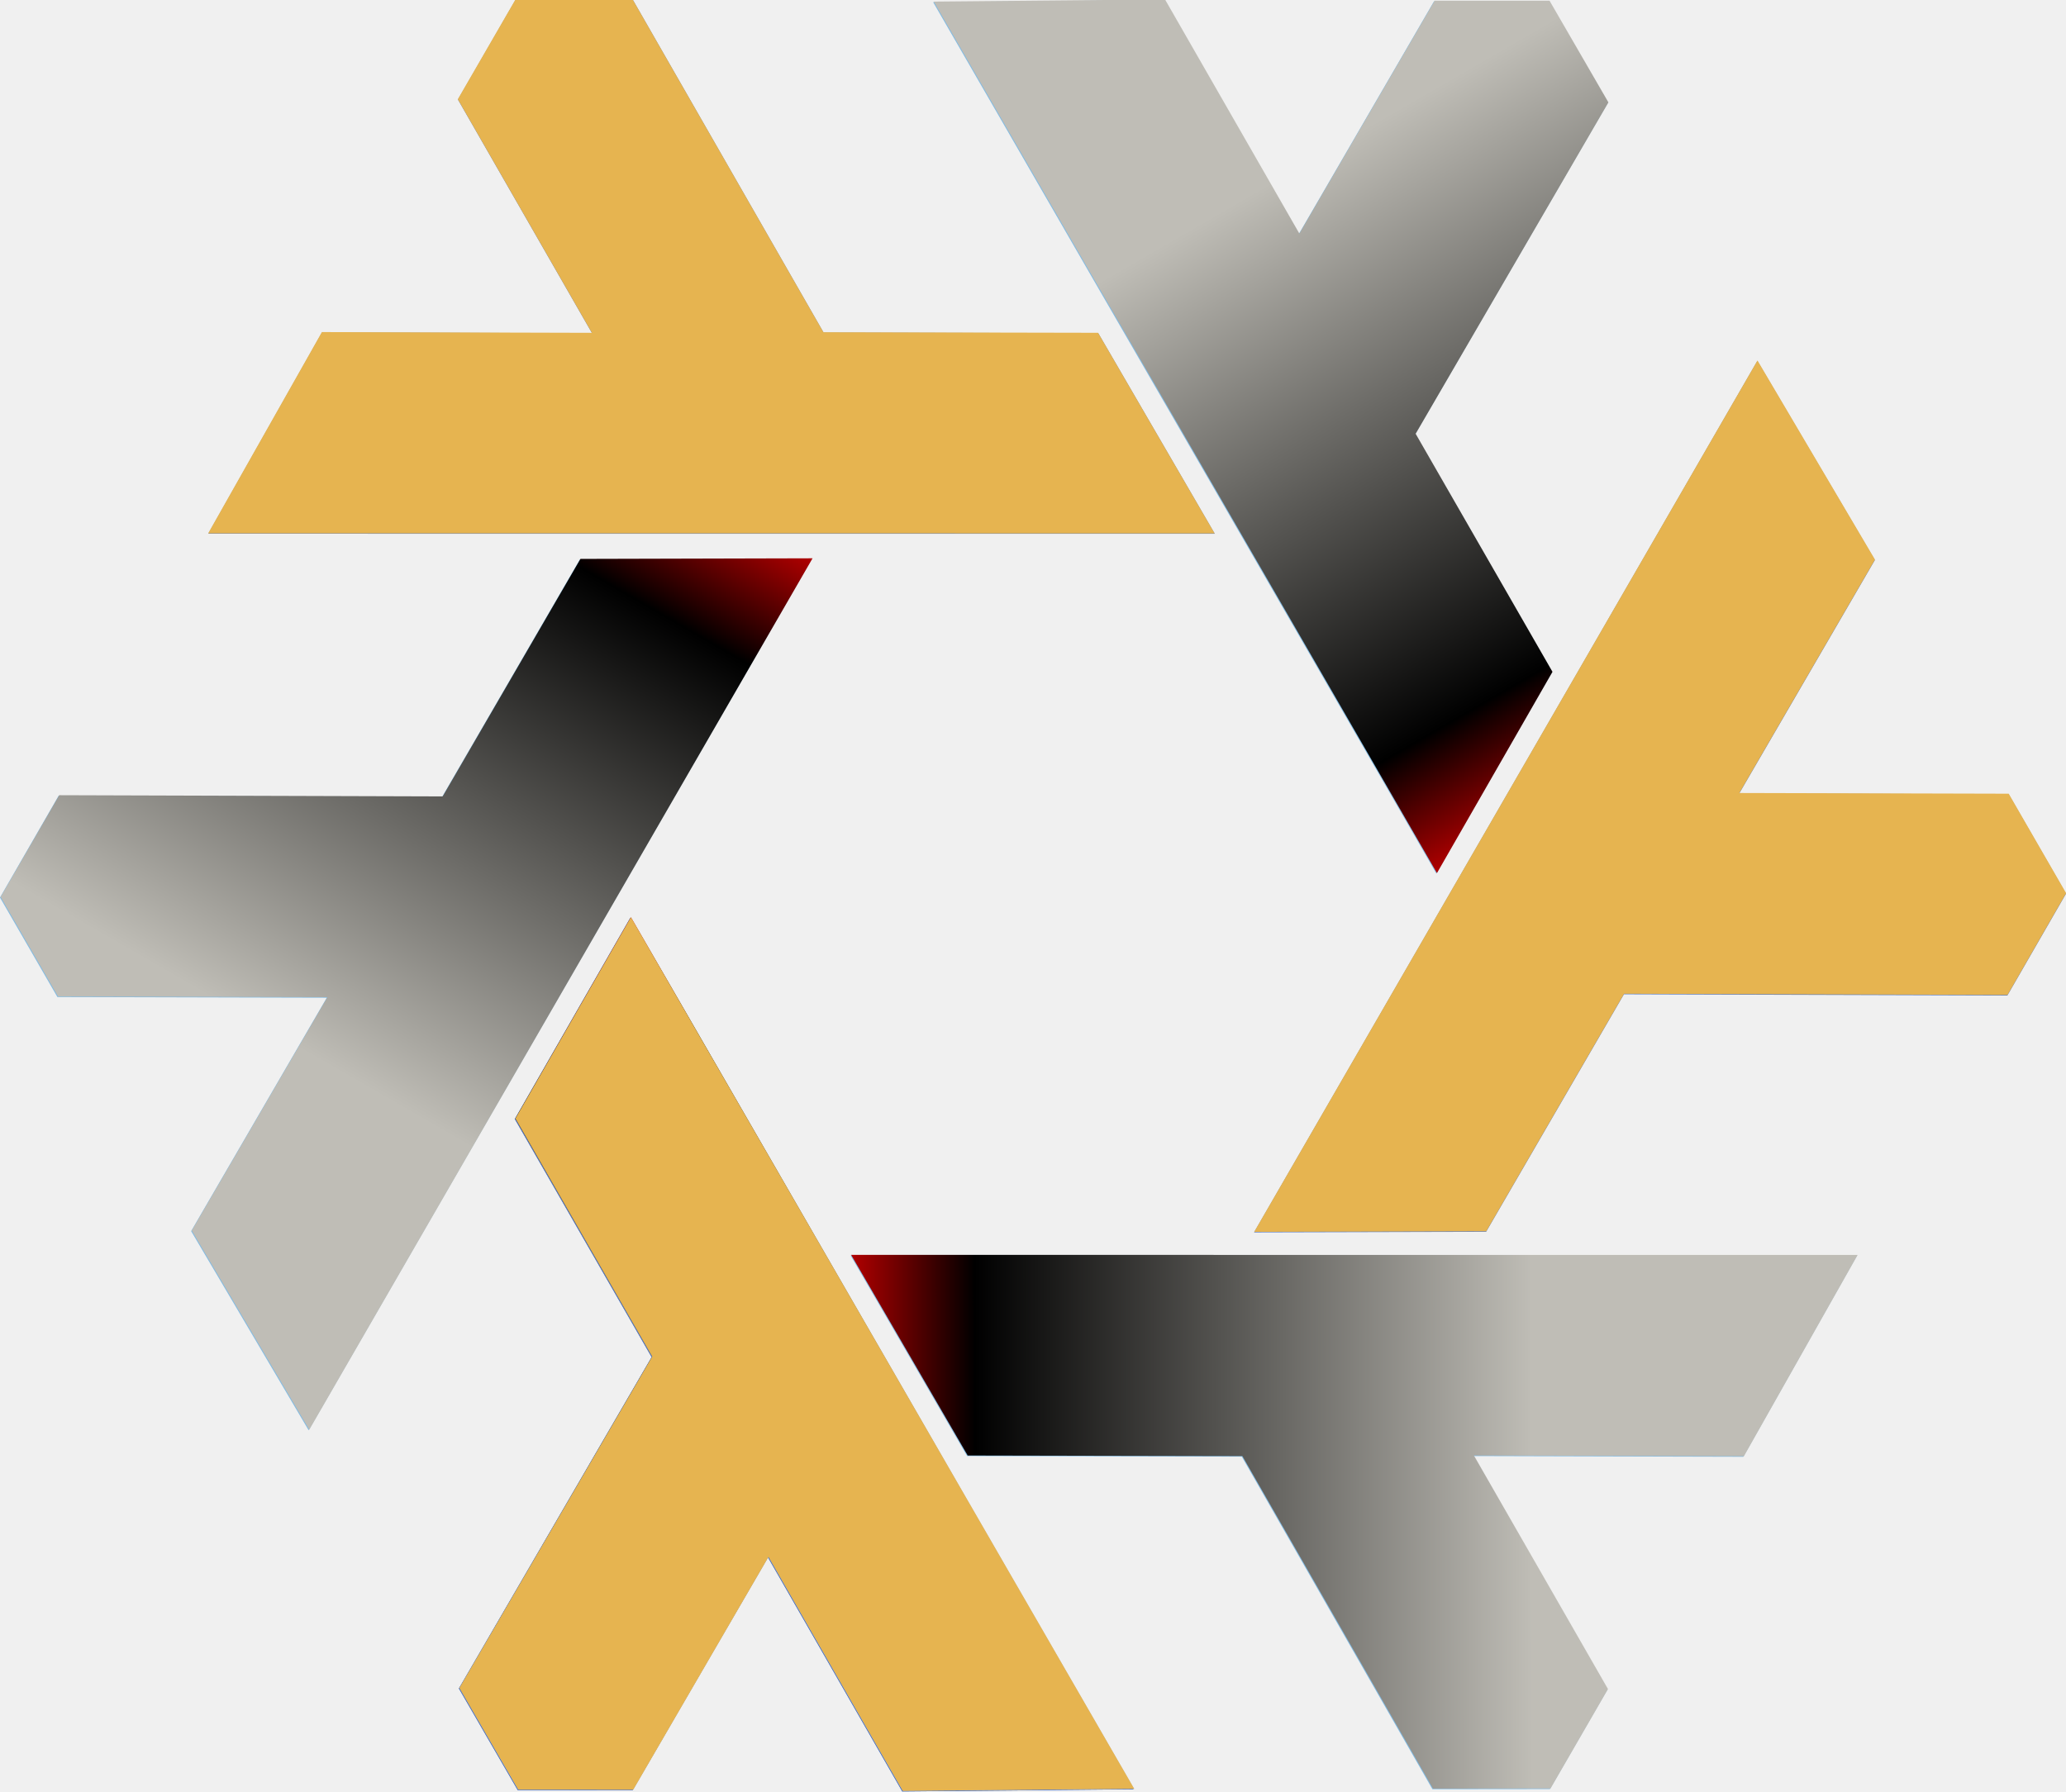
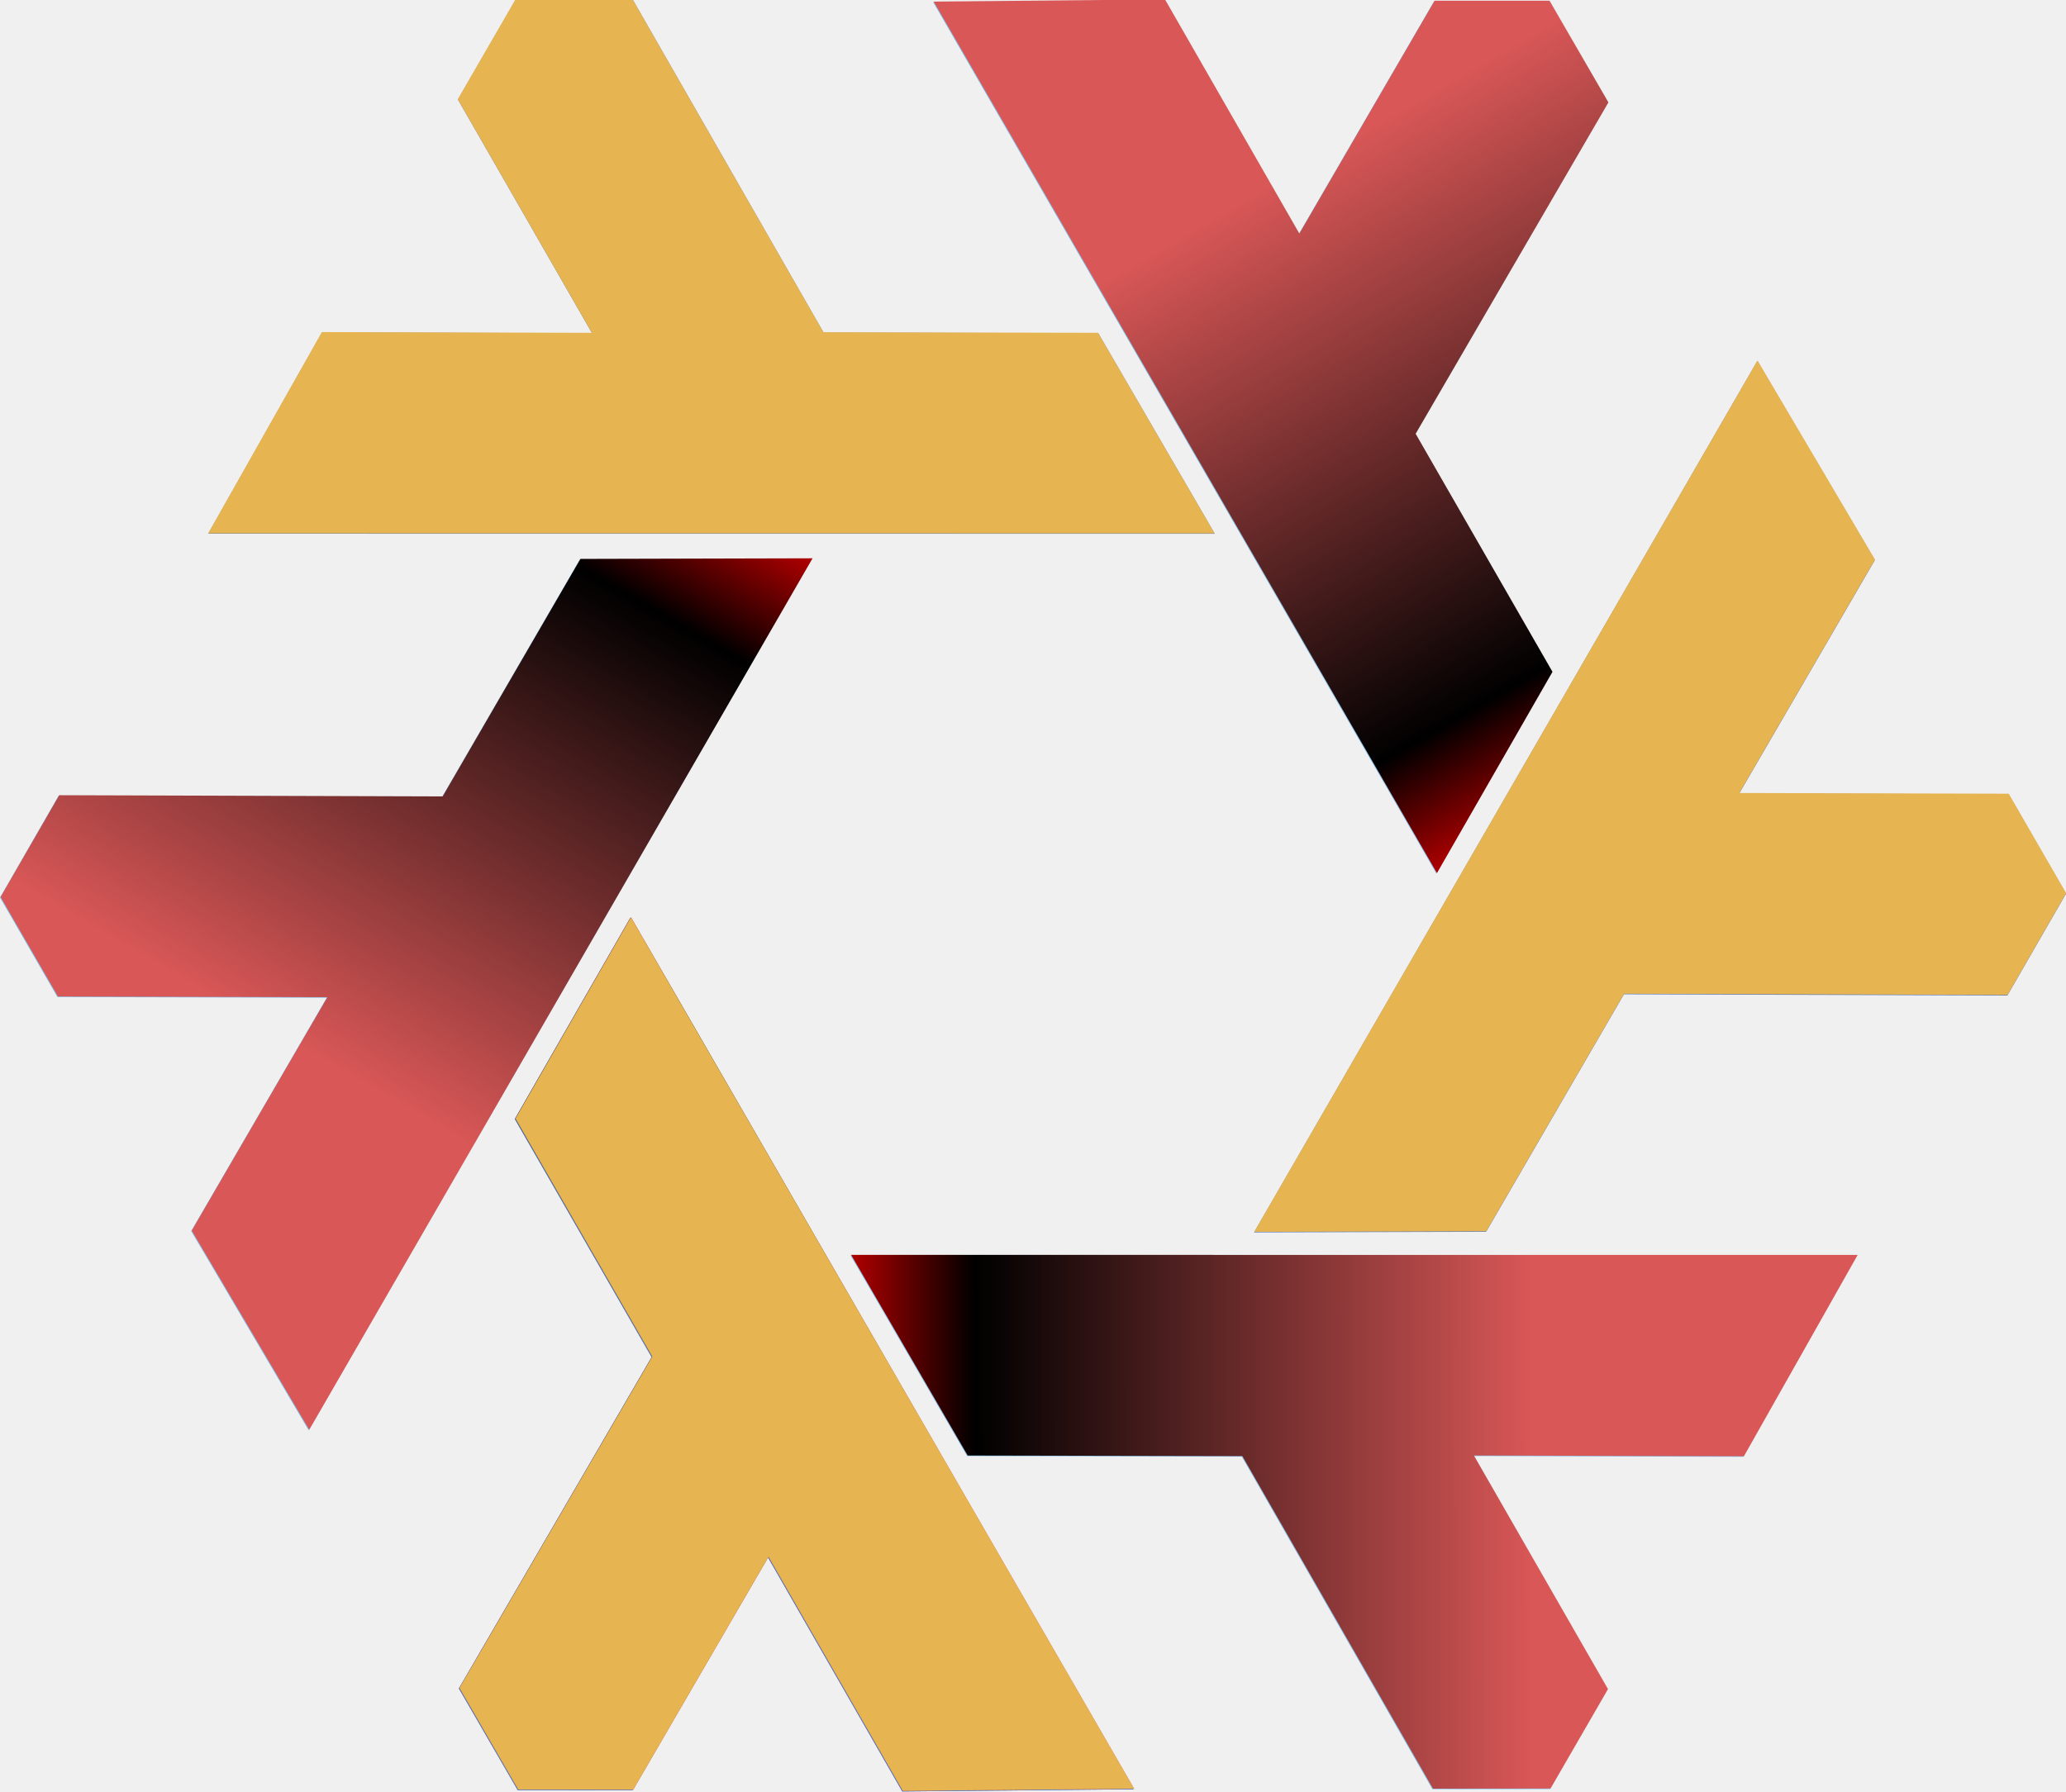
<svg xmlns="http://www.w3.org/2000/svg" xmlns:xlink="http://www.w3.org/1999/xlink" width="141.592mm" height="122.806mm" viewBox="0 0 501.704 435.14" id="svg2" version="1.1">
  <defs id="defs4">
    <linearGradient id="linearGradient5562">
      <stop style="stop-color:#ff0000;stop-opacity:1" offset="0" id="stop5564" />
      <stop id="stop5566" offset="0.243" />
-          style="stop-color:#bfbdb6;stop-opacity:1"
-       <stop style="stop-color:#bfbdb6;stop-opacity:1" offset="1" id="stop5568" />
+          style="stop-color:#d95757;stop-opacity:1"
+       <stop style="stop-color:#d95757;stop-opacity:1" offset="1" id="stop5568" />
    </linearGradient>
    <linearGradient id="linearGradient5053">
      <stop style="stop-color:#e6b450;stop-opacity:1" offset="0" id="stop5055" />
      <stop id="stop5057" offset="0.232" style="stop-color:#e6b450;stop-opacity:1" />
      <stop style="stop-color:#e6b450;stop-opacity:1" offset="1" id="stop5059" />
    </linearGradient>
    <linearGradient id="linearGradient5960">
      <stop id="stop5962" offset="0" style="stop-color:#637ddf;stop-opacity:1" />
      <stop style="stop-color:#649afa;stop-opacity:1" offset="0.232" id="stop5964" />
      <stop id="stop5966" offset="1" style="stop-color:#719efa;stop-opacity:1" />
    </linearGradient>
    <linearGradient id="linearGradient5867">
      <stop style="stop-color:#7363df;stop-opacity:1" offset="0" id="stop5869" />
      <stop id="stop5871" offset="0.232" style="stop-color:#6478fa;stop-opacity:1" />
      <stop style="stop-color:#719efa;stop-opacity:1" offset="1" id="stop5873" />
    </linearGradient>
    <linearGradient y2="515.971" x2="282.261" y1="338.624" x1="213.956" gradientTransform="translate(983.3608,601.3889)" gradientUnits="userSpaceOnUse" id="linearGradient5855" xlink:href="#linearGradient5960" />
    <linearGradient y2="515.971" x2="282.261" y1="338.624" x1="213.956" gradientTransform="translate(-197.7517,-337.1451)" gradientUnits="userSpaceOnUse" id="linearGradient5855-8" xlink:href="#linearGradient5867" />
    <linearGradient y2="247.582" x2="-702.753" y1="102.747" x1="-775.208" gradientTransform="translate(983.3608,601.3889)" gradientUnits="userSpaceOnUse" id="linearGradient4544" xlink:href="#linearGradient5960" />
    <clipPath id="clipPath4501" clipPathUnits="userSpaceOnUse">
      <circle r="241.066" cy="686.095" cx="335.14" id="circle4503" style="color:#000000;clip-rule:nonzero;display:inline;overflow:visible;visibility:visible;opacity:1;isolation:auto;mix-blend-mode:normal;color-interpolation:sRGB;color-interpolation-filters:linearRGB;solid-color:#000000;solid-opacity:1;fill:#adadad;fill-opacity:1;fill-rule:evenodd;stroke:none;stroke-width:3;stroke-linecap:butt;stroke-linejoin:round;stroke-miterlimit:4;stroke-dasharray:none;stroke-dashoffset:0;stroke-opacity:1;marker:none;color-rendering:auto;image-rendering:auto;shape-rendering:auto;text-rendering:auto;enable-background:accumulate" />
    </clipPath>
    <clipPath id="clipPath5410" clipPathUnits="userSpaceOnUse">
      <circle r="241.137" cy="340.99" cx="335.981" id="circle5412" style="color:#000000;clip-rule:nonzero;display:inline;overflow:visible;visibility:visible;opacity:1;isolation:auto;mix-blend-mode:normal;color-interpolation:sRGB;color-interpolation-filters:linearRGB;solid-color:#000000;solid-opacity:1;fill:#ffffff;fill-opacity:1;fill-rule:evenodd;stroke:none;stroke-width:3;stroke-linecap:butt;stroke-linejoin:round;stroke-miterlimit:4;stroke-dasharray:none;stroke-dashoffset:0;stroke-opacity:1;marker:none;color-rendering:auto;image-rendering:auto;shape-rendering:auto;text-rendering:auto;enable-background:accumulate" />
    </clipPath>
    <linearGradient xlink:href="#linearGradient5053" id="linearGradient5137" gradientUnits="userSpaceOnUse" gradientTransform="translate(864.5506,-2197.497)" x1="-584.199" y1="782.336" x2="-496.297" y2="937.714" />
    <linearGradient xlink:href="#linearGradient5053" id="linearGradient5147" gradientUnits="userSpaceOnUse" gradientTransform="translate(864.5506,-2197.497)" x1="-584.199" y1="782.336" x2="-496.297" y2="937.714" />
    <linearGradient xlink:href="#linearGradient5562" id="linearGradient5162" gradientUnits="userSpaceOnUse" gradientTransform="translate(70.50506,-1761.308)" x1="200.597" y1="351.411" x2="290.087" y2="506.188" />
    <linearGradient xlink:href="#linearGradient5562" id="linearGradient5172" gradientUnits="userSpaceOnUse" gradientTransform="translate(70.50506,-1761.308)" x1="200.597" y1="351.411" x2="290.087" y2="506.188" />
    <linearGradient xlink:href="#linearGradient5562" id="linearGradient5182" gradientUnits="userSpaceOnUse" gradientTransform="translate(70.50506,-1761.308)" x1="200.597" y1="351.411" x2="290.087" y2="506.188" />
    <linearGradient y2="506.188" x2="290.087" y1="351.411" x1="200.597" gradientTransform="translate(70.50506,-1761.308)" gradientUnits="userSpaceOnUse" id="linearGradient5201" xlink:href="#linearGradient5562" />
    <linearGradient y2="937.714" x2="-496.297" y1="782.336" x1="-584.199" gradientTransform="translate(864.5506,-2197.497)" gradientUnits="userSpaceOnUse" id="linearGradient5205" xlink:href="#linearGradient5053" />
    <linearGradient xlink:href="#linearGradient5562" id="linearGradient4328" gradientUnits="userSpaceOnUse" gradientTransform="translate(70.65034,-1055.151)" x1="200.597" y1="351.411" x2="290.087" y2="506.188" />
    <linearGradient xlink:href="#linearGradient5053" id="linearGradient4330" gradientUnits="userSpaceOnUse" gradientTransform="translate(864.6959,-1491.341)" x1="-584.199" y1="782.336" x2="-496.297" y2="937.714" />
  </defs>
  <g id="layer7" style="display:none" transform="translate(-23.75651,-24.84972)">
    <rect transform="translate(-132.5822,958.0402)" style="color:#000000;clip-rule:nonzero;display:inline;overflow:visible;visibility:visible;opacity:1;isolation:auto;mix-blend-mode:normal;color-interpolation:sRGB;color-interpolation-filters:linearRGB;solid-color:#000000;solid-opacity:1;fill:#ffffff;fill-opacity:1;fill-rule:evenodd;stroke:none;stroke-width:3;stroke-linecap:butt;stroke-linejoin:round;stroke-miterlimit:4;stroke-dasharray:none;stroke-dashoffset:0;stroke-opacity:1;marker:none;color-rendering:auto;image-rendering:auto;shape-rendering:auto;text-rendering:auto;enable-background:accumulate" id="rect5389" width="1543.428" height="483.744" x="132.582" y="-957.778" />
  </g>
  <g id="layer6" style="display:none" transform="translate(-156.3387,933.1905)">
    <rect y="-958.028" x="132.651" height="484.304" width="550.416" id="rect5379" style="color:#000000;clip-rule:nonzero;display:inline;overflow:visible;visibility:visible;opacity:1;isolation:auto;mix-blend-mode:normal;color-interpolation:sRGB;color-interpolation-filters:linearRGB;solid-color:#000000;solid-opacity:1;fill:#5c201e;fill-opacity:1;fill-rule:evenodd;stroke:none;stroke-width:3;stroke-linecap:butt;stroke-linejoin:round;stroke-miterlimit:4;stroke-dasharray:none;stroke-dashoffset:0;stroke-opacity:1;marker:none;color-rendering:auto;image-rendering:auto;shape-rendering:auto;text-rendering:auto;enable-background:accumulate" />
    <rect style="color:#000000;clip-rule:nonzero;display:inline;overflow:visible;visibility:visible;opacity:1;isolation:auto;mix-blend-mode:normal;color-interpolation:sRGB;color-interpolation-filters:linearRGB;solid-color:#000000;solid-opacity:1;fill:#c24a46;fill-opacity:1;fill-rule:evenodd;stroke:none;stroke-width:3;stroke-linecap:butt;stroke-linejoin:round;stroke-miterlimit:4;stroke-dasharray:none;stroke-dashoffset:0;stroke-opacity:1;marker:none;color-rendering:auto;image-rendering:auto;shape-rendering:auto;text-rendering:auto;enable-background:accumulate" id="rect5372" width="501.944" height="434.304" x="156.123" y="-933.028" />
    <rect style="color:#000000;clip-rule:nonzero;display:inline;overflow:visible;visibility:visible;opacity:1;isolation:auto;mix-blend-mode:normal;color-interpolation:sRGB;color-interpolation-filters:linearRGB;solid-color:#000000;solid-opacity:1;fill:#d98d8a;fill-opacity:1;fill-rule:evenodd;stroke:none;stroke-width:3;stroke-linecap:butt;stroke-linejoin:round;stroke-miterlimit:4;stroke-dasharray:none;stroke-dashoffset:0;stroke-opacity:1;marker:none;color-rendering:auto;image-rendering:auto;shape-rendering:auto;text-rendering:auto;enable-background:accumulate" id="rect5381" width="24.94" height="24.94" x="658.028" y="-958.04" />
  </g>
  <g id="layer1" style="display:inline" transform="translate(-156.3387,933.1905)">
    <path style="color:#000000;clip-rule:nonzero;display:inline;overflow:visible;visibility:visible;opacity:1;isolation:auto;mix-blend-mode:normal;color-interpolation:sRGB;color-interpolation-filters:linearRGB;solid-color:#000000;solid-opacity:1;fill:#5277c3;fill-opacity:1;fill-rule:evenodd;stroke:none;stroke-width:3;stroke-linecap:butt;stroke-linejoin:round;stroke-miterlimit:4;stroke-dasharray:none;stroke-dashoffset:0;stroke-opacity:1;color-rendering:auto;image-rendering:auto;shape-rendering:auto;text-rendering:auto;enable-background:accumulate" d="m 309.404,-710.252 122.197,211.675 -56.157,0.527 -32.624,-56.869 -32.856,56.565 -27.902,-0.011 -14.291,-24.69 46.81,-80.49 -33.229,-57.826 z" id="path4861" />
    <path style="color:#000000;clip-rule:nonzero;display:inline;overflow:visible;visibility:visible;opacity:1;isolation:auto;mix-blend-mode:normal;color-interpolation:sRGB;color-interpolation-filters:linearRGB;solid-color:#000000;solid-opacity:1;fill:#7ebae4;fill-opacity:1;fill-rule:evenodd;stroke:none;stroke-width:3;stroke-linecap:butt;stroke-linejoin:round;stroke-miterlimit:4;stroke-dasharray:none;stroke-dashoffset:0;stroke-opacity:1;color-rendering:auto;image-rendering:auto;shape-rendering:auto;text-rendering:auto;enable-background:accumulate" d="m 353.509,-797.443 -122.218,211.663 -28.535,-48.37 32.938,-56.688 -65.415,-0.172 -13.941,-24.17 14.236,-24.721 93.112,0.294 33.464,-57.69 z" id="use4863" />
    <path style="color:#000000;clip-rule:nonzero;display:inline;overflow:visible;visibility:visible;opacity:1;isolation:auto;mix-blend-mode:normal;color-interpolation:sRGB;color-interpolation-filters:linearRGB;solid-color:#000000;solid-opacity:1;fill:#7ebae4;fill-opacity:1;fill-rule:evenodd;stroke:none;stroke-width:3;stroke-linecap:butt;stroke-linejoin:round;stroke-miterlimit:4;stroke-dasharray:none;stroke-dashoffset:0;stroke-opacity:1;color-rendering:auto;image-rendering:auto;shape-rendering:auto;text-rendering:auto;enable-background:accumulate" d="m 362.885,-628.243 244.414,0.012 -27.622,48.897 -65.562,-0.182 32.559,56.737 -13.961,24.159 -28.527,0.032 -46.301,-80.784 -66.693,-0.135 z" id="use4865" />
    <path style="color:#000000;clip-rule:nonzero;display:inline;overflow:visible;visibility:visible;opacity:1;isolation:auto;mix-blend-mode:normal;color-interpolation:sRGB;color-interpolation-filters:linearRGB;solid-color:#000000;solid-opacity:1;fill:#7ebae4;fill-opacity:1;fill-rule:evenodd;stroke:none;stroke-width:3;stroke-linecap:butt;stroke-linejoin:round;stroke-miterlimit:4;stroke-dasharray:none;stroke-dashoffset:0;stroke-opacity:1;color-rendering:auto;image-rendering:auto;shape-rendering:auto;text-rendering:auto;enable-background:accumulate" d="m 505.143,-720.989 -122.197,-211.675 56.157,-0.527 32.624,56.869 32.856,-56.565 27.902,0.011 14.291,24.69 -46.81,80.49 33.229,57.826 z" id="use4867" />
    <path id="path4873" d="m 309.404,-710.252 122.197,211.675 -56.157,0.527 -32.624,-56.869 -32.856,56.565 -27.902,-0.011 -14.291,-24.69 46.81,-80.49 -33.229,-57.826 z" style="color:#000000;clip-rule:nonzero;display:inline;overflow:visible;visibility:visible;opacity:1;isolation:auto;mix-blend-mode:normal;color-interpolation:sRGB;color-interpolation-filters:linearRGB;solid-color:#000000;solid-opacity:1;fill:#5277c3;fill-opacity:1;fill-rule:evenodd;stroke:none;stroke-width:3;stroke-linecap:butt;stroke-linejoin:round;stroke-miterlimit:4;stroke-dasharray:none;stroke-dashoffset:0;stroke-opacity:1;color-rendering:auto;image-rendering:auto;shape-rendering:auto;text-rendering:auto;enable-background:accumulate" />
    <path id="use4875" d="m 451.336,-803.533 -244.414,-0.012 27.622,-48.897 65.562,0.182 -32.559,-56.737 13.961,-24.159 28.527,-0.032 46.301,80.784 66.693,0.135 z" style="color:#000000;clip-rule:nonzero;display:inline;overflow:visible;visibility:visible;opacity:1;isolation:auto;mix-blend-mode:normal;color-interpolation:sRGB;color-interpolation-filters:linearRGB;solid-color:#000000;solid-opacity:1;fill:#5277c3;fill-opacity:1;fill-rule:evenodd;stroke:none;stroke-width:3;stroke-linecap:butt;stroke-linejoin:round;stroke-miterlimit:4;stroke-dasharray:none;stroke-dashoffset:0;stroke-opacity:1;color-rendering:auto;image-rendering:auto;shape-rendering:auto;text-rendering:auto;enable-background:accumulate" />
    <path id="use4877" d="m 460.872,-633.842 122.218,-211.663 28.535,48.37 -32.938,56.688 65.415,0.172 13.941,24.17 -14.236,24.721 -93.112,-0.294 -33.464,57.69 z" style="color:#000000;clip-rule:nonzero;display:inline;overflow:visible;visibility:visible;opacity:1;isolation:auto;mix-blend-mode:normal;color-interpolation:sRGB;color-interpolation-filters:linearRGB;solid-color:#000000;solid-opacity:1;fill:#5277c3;fill-opacity:1;fill-rule:evenodd;stroke:none;stroke-width:3;stroke-linecap:butt;stroke-linejoin:round;stroke-miterlimit:4;stroke-dasharray:none;stroke-dashoffset:0;stroke-opacity:1;color-rendering:auto;image-rendering:auto;shape-rendering:auto;text-rendering:auto;enable-background:accumulate" />
    <g id="layer2" style="display:none" transform="translate(72.03904,-1799.448)">
      <path d="M 460.606,594.729 209.742,594.729 84.31,377.474 209.742,160.219 l 250.864,1e-5 125.432,217.255 z" id="path6032" style="color:#000000;display:inline;overflow:visible;visibility:visible;opacity:0.236;fill:#4e4d52;fill-opacity:1;fill-rule:nonzero;stroke:none;stroke-width:3;stroke-linecap:butt;stroke-linejoin:round;stroke-miterlimit:4;stroke-dasharray:none;stroke-dashoffset:0;stroke-opacity:1;marker:none;enable-background:accumulate" />
      <path transform="translate(0,-308.2677)" style="color:#000000;display:inline;overflow:visible;visibility:visible;opacity:1;fill:#4e4d52;fill-opacity:1;fill-rule:nonzero;stroke:none;stroke-width:3;stroke-linecap:butt;stroke-linejoin:round;stroke-miterlimit:4;stroke-dasharray:none;stroke-dashoffset:0;stroke-opacity:1;marker:none;enable-background:accumulate" id="path5875" d="m 385.592,773.067 -100.835,0 -50.417,-87.326 50.417,-87.326 100.835,10e-6 50.417,87.326 z" />
      <path transform="translate(0,-308.2677)" id="path5851" d="m 1216.559,938.534 123.055,228.14 -42.681,-1.262 -43.482,-79.772 -39.651,80.327 -32.688,-19.798 53.474,-100.285 -37.116,-73.89 z" style="fill:url(#linearGradient5855);fill-opacity:1;fill-rule:evenodd;stroke:none;stroke-width:3;stroke-linecap:butt;stroke-linejoin:round;stroke-miterlimit:4;stroke-dasharray:none;stroke-opacity:1" />
      <rect style="color:#000000;clip-rule:nonzero;display:inline;overflow:visible;visibility:visible;opacity:0.415;isolation:auto;mix-blend-mode:normal;color-interpolation:sRGB;color-interpolation-filters:linearRGB;solid-color:#000000;solid-opacity:1;fill:#c53a3a;fill-opacity:1;fill-rule:nonzero;stroke:none;stroke-width:3;stroke-linecap:butt;stroke-linejoin:round;stroke-miterlimit:4;stroke-dasharray:none;stroke-dashoffset:0;stroke-opacity:1;marker:none;color-rendering:auto;image-rendering:auto;shape-rendering:auto;text-rendering:auto;enable-background:accumulate" id="rect5884" width="48.835" height="226.229" x="-34.742" y="446.171" transform="rotate(-30)" />
      <path transform="translate(0,-308.2677)" style="color:#000000;clip-rule:nonzero;display:inline;overflow:visible;visibility:visible;opacity:0.509;isolation:auto;mix-blend-mode:normal;color-interpolation:sRGB;color-interpolation-filters:linearRGB;solid-color:#000000;solid-opacity:1;fill:#000000;fill-opacity:1;fill-rule:evenodd;stroke:none;stroke-width:3;stroke-linecap:butt;stroke-linejoin:round;stroke-miterlimit:4;stroke-dasharray:none;stroke-dashoffset:0;stroke-opacity:1;marker:none;color-rendering:auto;image-rendering:auto;shape-rendering:auto;text-rendering:auto;enable-background:accumulate" id="path3428" d="m 251.986,878.638 -14.024,24.291 h -28.049 l -14.024,-24.291 14.024,-24.291 h 28.049 z" />
      <use x="0" y="0" xlink:href="#rect5884" id="use4252" transform="rotate(60,268.2979,489.4515)" width="100%" height="100%" />
      <rect style="color:#000000;clip-rule:nonzero;display:inline;overflow:visible;visibility:visible;opacity:1;isolation:auto;mix-blend-mode:normal;color-interpolation:sRGB;color-interpolation-filters:linearRGB;solid-color:#000000;solid-opacity:1;fill:#000000;fill-opacity:0.651;fill-rule:evenodd;stroke:none;stroke-width:1px;stroke-linecap:butt;stroke-linejoin:miter;stroke-miterlimit:4;stroke-dasharray:none;stroke-dashoffset:0;stroke-opacity:1;marker:none;color-rendering:auto;image-rendering:auto;shape-rendering:auto;text-rendering:auto;enable-background:accumulate" id="rect4254" width="5.395" height="115.126" x="545.71" y="467.07" transform="rotate(30,575.2354,-154.1339)" />
    </g>
  </g>
  <g id="layer3" style="display:inline;opacity:1" transform="translate(-156.3387,933.1905)">
    <path id="path3336-6" d="m 309.549,-710.388 122.197,211.675 -56.157,0.527 -32.624,-56.869 -32.856,56.565 -27.902,-0.011 -14.291,-24.69 46.81,-80.49 -33.229,-57.826 z" style="opacity:1;fill:url(#linearGradient4328);fill-opacity:1;fill-rule:evenodd;stroke:none;stroke-width:3;stroke-linecap:butt;stroke-linejoin:round;stroke-miterlimit:4;stroke-dasharray:none;stroke-opacity:1" />
    <use height="100%" width="100%" transform="rotate(60,407.1116,-715.7872)" id="use3439-6" xlink:href="#path3336-6" y="0" x="0" />
    <use height="100%" width="100%" transform="rotate(-60,407.3118,-715.7002)" id="use3445-0" xlink:href="#path3336-6" y="0" x="0" />
    <use height="100%" width="100%" transform="rotate(180,407.4187,-715.7565)" id="use3449-5" xlink:href="#path3336-6" y="0" x="0" />
    <path style="color:#000000;clip-rule:nonzero;display:inline;overflow:visible;visibility:visible;opacity:1;isolation:auto;mix-blend-mode:normal;color-interpolation:sRGB;color-interpolation-filters:linearRGB;solid-color:#000000;solid-opacity:1;fill:url(#linearGradient4330);fill-opacity:1;fill-rule:evenodd;stroke:none;stroke-width:3;stroke-linecap:butt;stroke-linejoin:round;stroke-miterlimit:4;stroke-dasharray:none;stroke-dashoffset:0;stroke-opacity:1;color-rendering:auto;image-rendering:auto;shape-rendering:auto;text-rendering:auto;enable-background:accumulate" d="m 309.549,-710.388 122.197,211.675 -56.157,0.527 -32.624,-56.869 -32.856,56.565 -27.902,-0.011 -14.291,-24.69 46.81,-80.49 -33.229,-57.826 z" id="path4260-0" />
    <use height="100%" width="100%" transform="rotate(120,407.3392,-716.0836)" id="use4354-5" xlink:href="#path4260-0" y="0" x="0" style="display:inline" />
    <use height="100%" width="100%" transform="rotate(-120,407.2882,-715.87)" id="use4362-2" xlink:href="#path4260-0" y="0" x="0" style="display:inline" />
  </g>
</svg>
